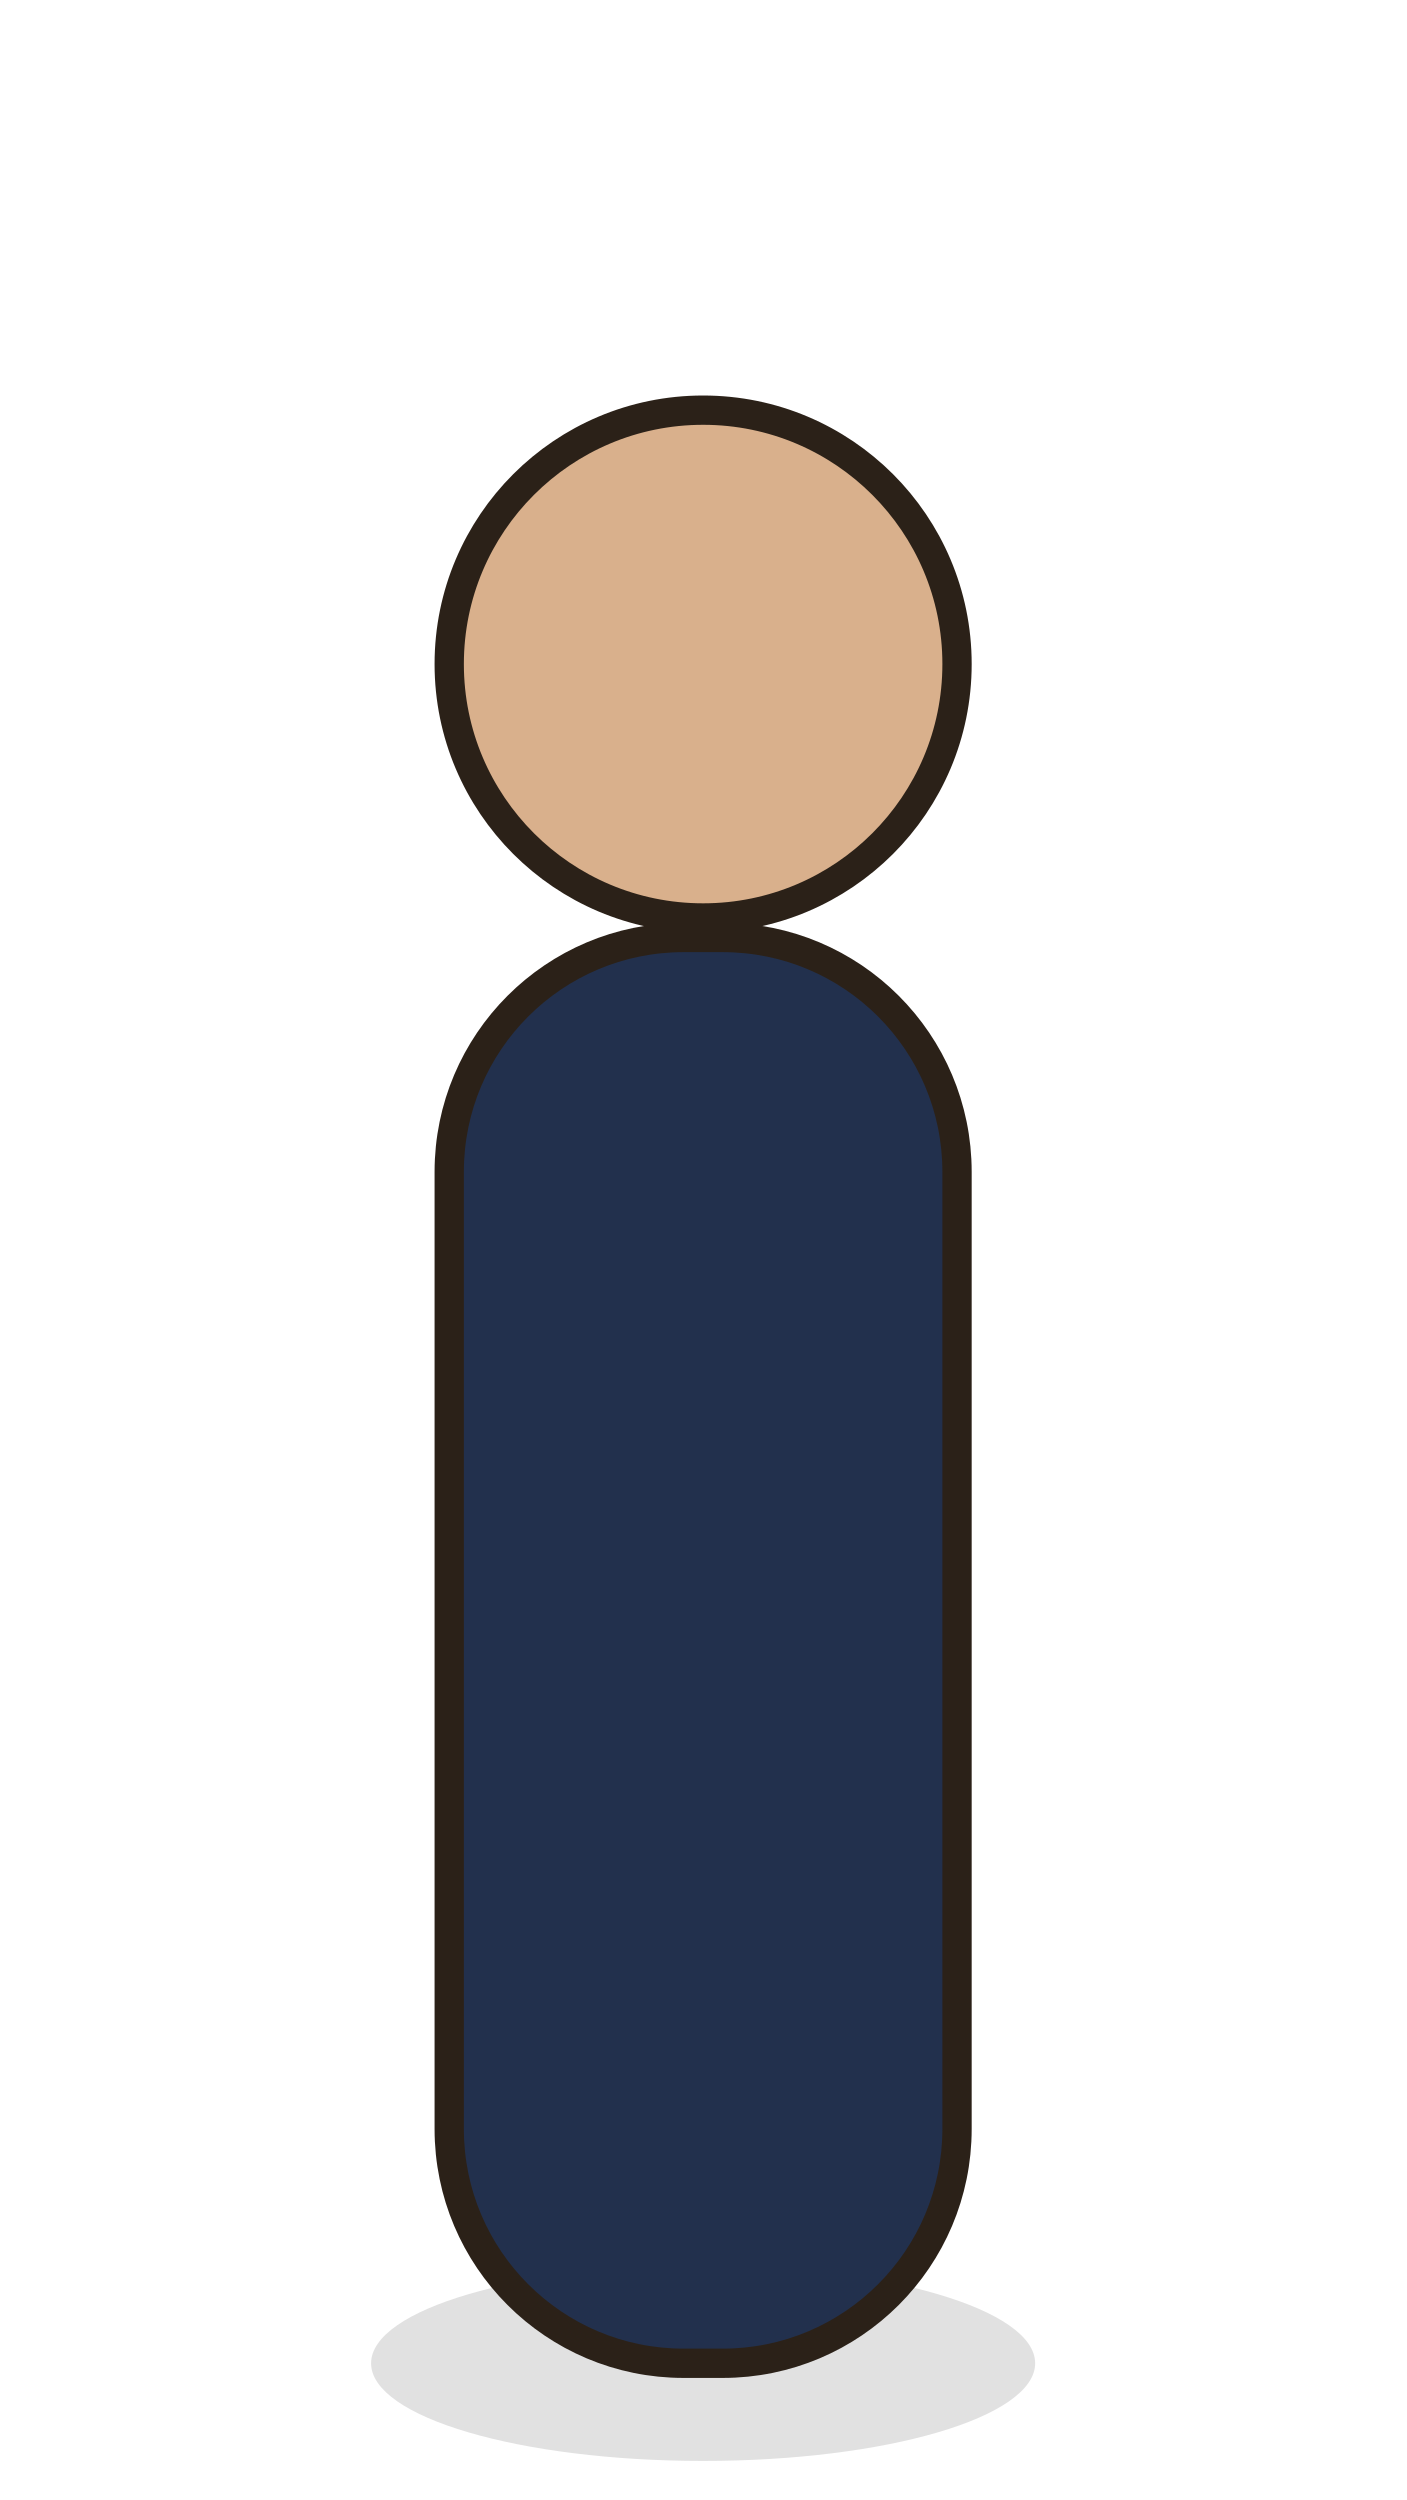
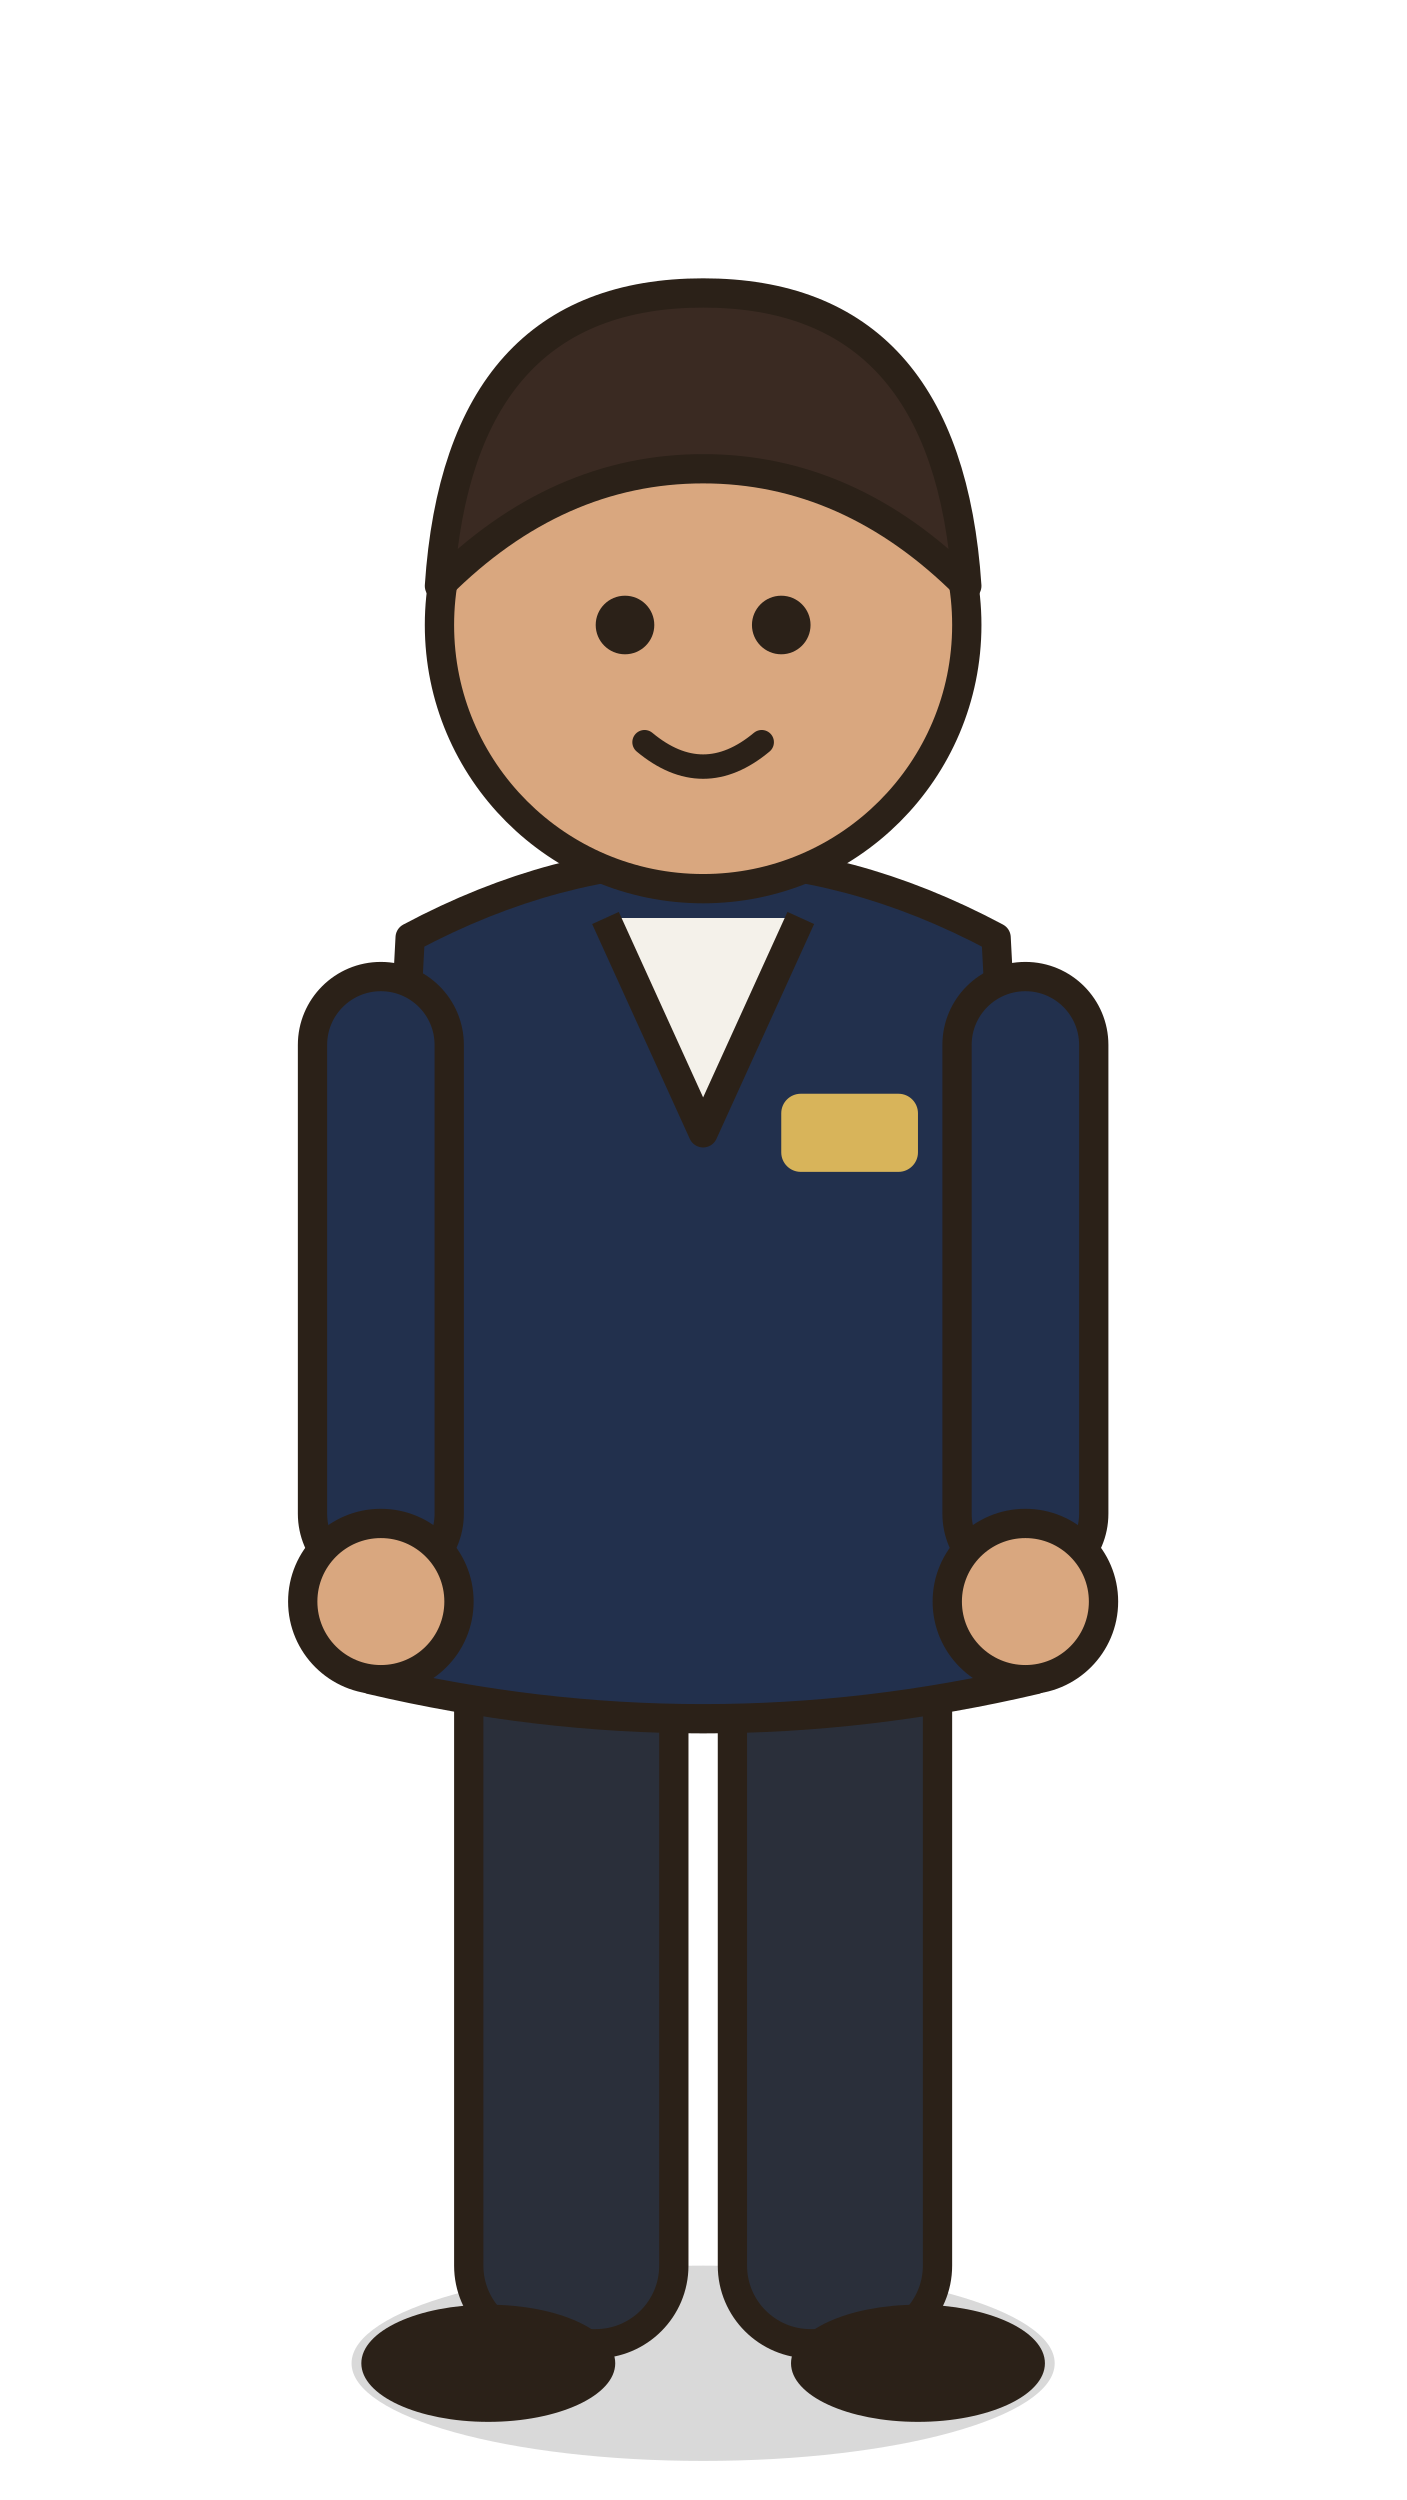
<svg xmlns="http://www.w3.org/2000/svg" width="144" height="256" viewBox="0 0 144 256">
-   <ellipse cx="72" cy="242" rx="34" ry="10" fill="#000" fill-opacity="0.12" />
-   <rect x="46" y="96" width="52" height="146" rx="24" fill="#22304d" stroke="#2b2118" stroke-width="3" />
-   <circle cx="72" cy="68" r="26" fill="#d9b08c" stroke="#2b2118" stroke-width="3" />
+   <ellipse cx="72" cy="242" rx="36" ry="10" fill="#000" fill-opacity="0.15" />
+   <rect x="48" y="166" width="21" height="74" rx="8" fill="#2a2f3a" stroke="#2b2118" stroke-width="3" stroke-linejoin="round" />
+   <rect x="75" y="166" width="21" height="74" rx="8" fill="#2a2f3a" stroke="#2b2118" stroke-width="3" stroke-linejoin="round" />
+   <path d="M42,96 q30,-16 60,0 l4,76 q-34,8 -68,0 z" fill="#22304d" stroke="#2b2118" stroke-width="3" stroke-linejoin="round" />
+   <path d="M62,94 l10,22 l10,-22" fill="#f4f1ea" stroke="#2b2118" stroke-width="3" stroke-linejoin="round" />
+   <ellipse cx="50" cy="242" rx="13" ry="6" fill="#2b2118" />
+   <ellipse cx="94" cy="242" rx="13" ry="6" fill="#2b2118" />
+   <rect x="32" y="100" width="14" height="62" rx="7" fill="#22304d" stroke="#2b2118" stroke-width="3" stroke-linejoin="round" />
+   <rect x="98" y="100" width="14" height="62" rx="7" fill="#22304d" stroke="#2b2118" stroke-width="3" stroke-linejoin="round" />
+   <circle cx="39" cy="164" r="8" fill="#d9a77f" stroke="#2b2118" stroke-width="3" stroke-linejoin="round" />
+   <circle cx="105" cy="164" r="8" fill="#d9a77f" stroke="#2b2118" stroke-width="3" stroke-linejoin="round" />
+   <rect x="80" y="112" width="14" height="8" rx="2" fill="#d8b45a" />
+   <circle cx="72" cy="64" r="27" fill="#d9a77f" stroke="#2b2118" stroke-width="3" stroke-linejoin="round" />
+   <path d="M45,60 q2,-30 27,-30 q25,0 27,30 q-12,-12 -27,-12 q-15,0 -27,12z" fill="#3a2a22" stroke="#2b2118" stroke-width="3" stroke-linejoin="round" />
+   <circle cx="64" cy="64" r="3" fill="#2b2118" />
+   <circle cx="80" cy="64" r="3" fill="#2b2118" />
+   <path d="M66,76 q6,5 12,0" fill="none" stroke="#2b2118" stroke-width="2.5" stroke-linecap="round" />
</svg>
